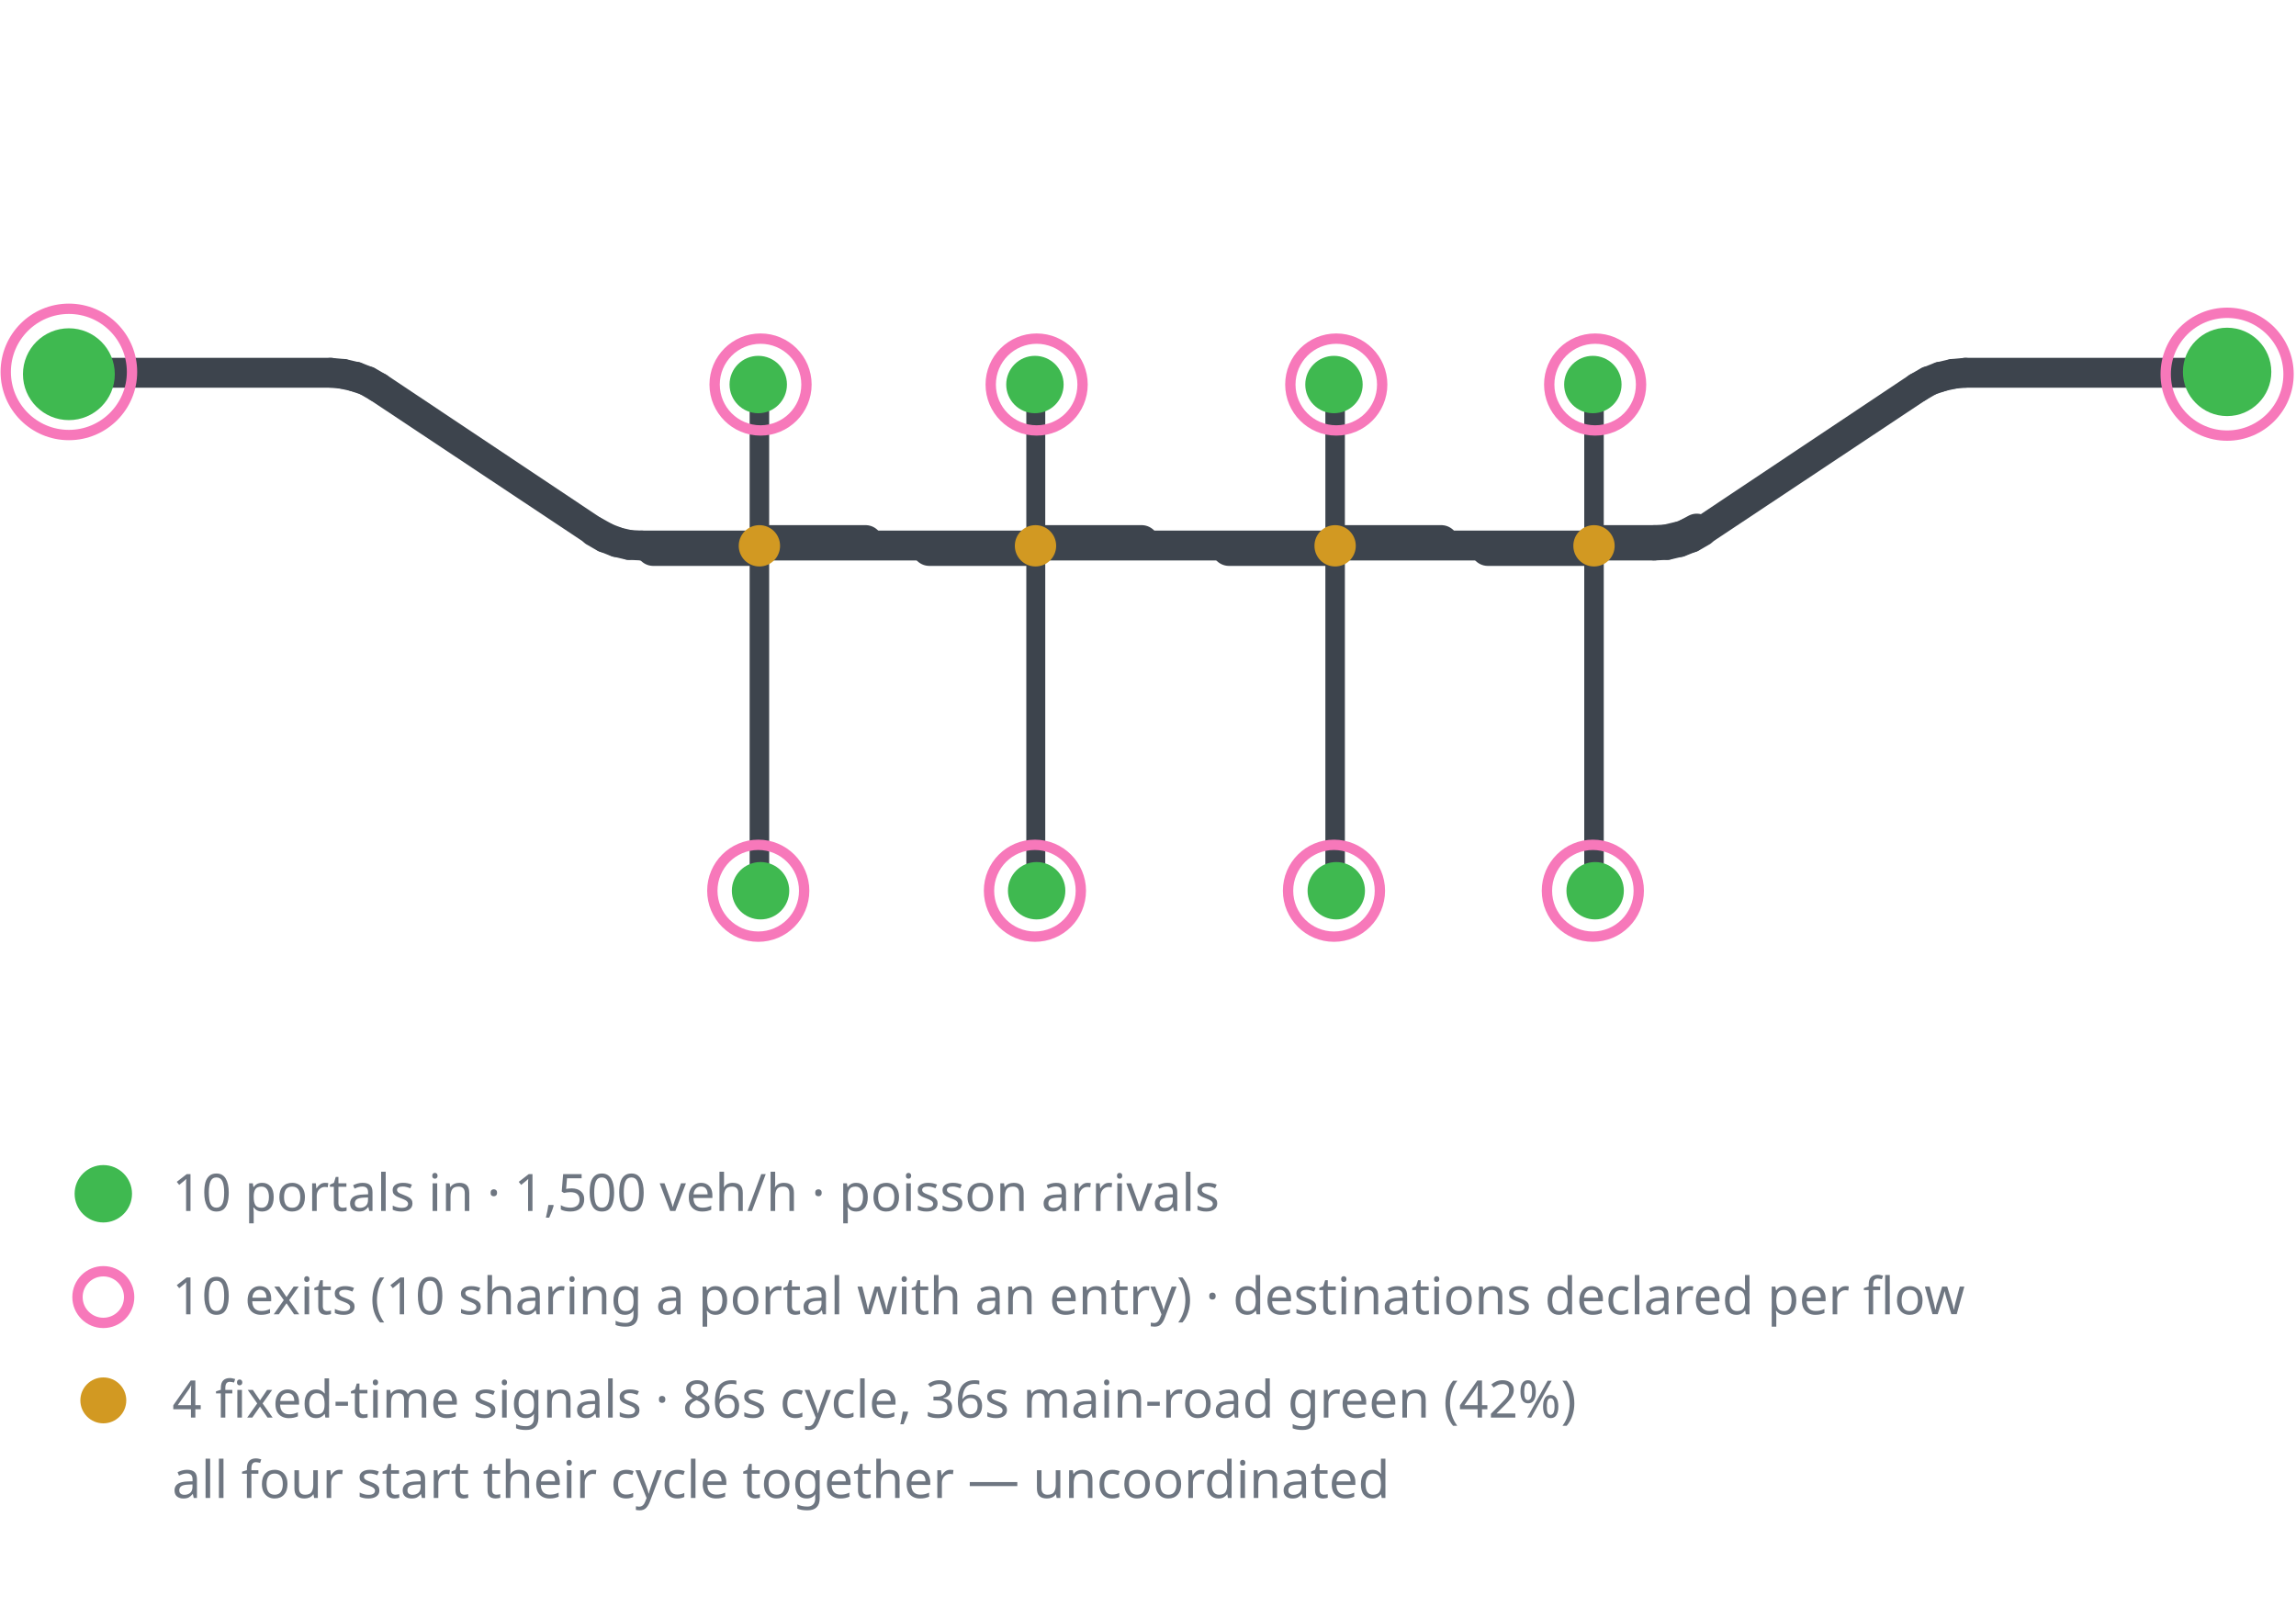
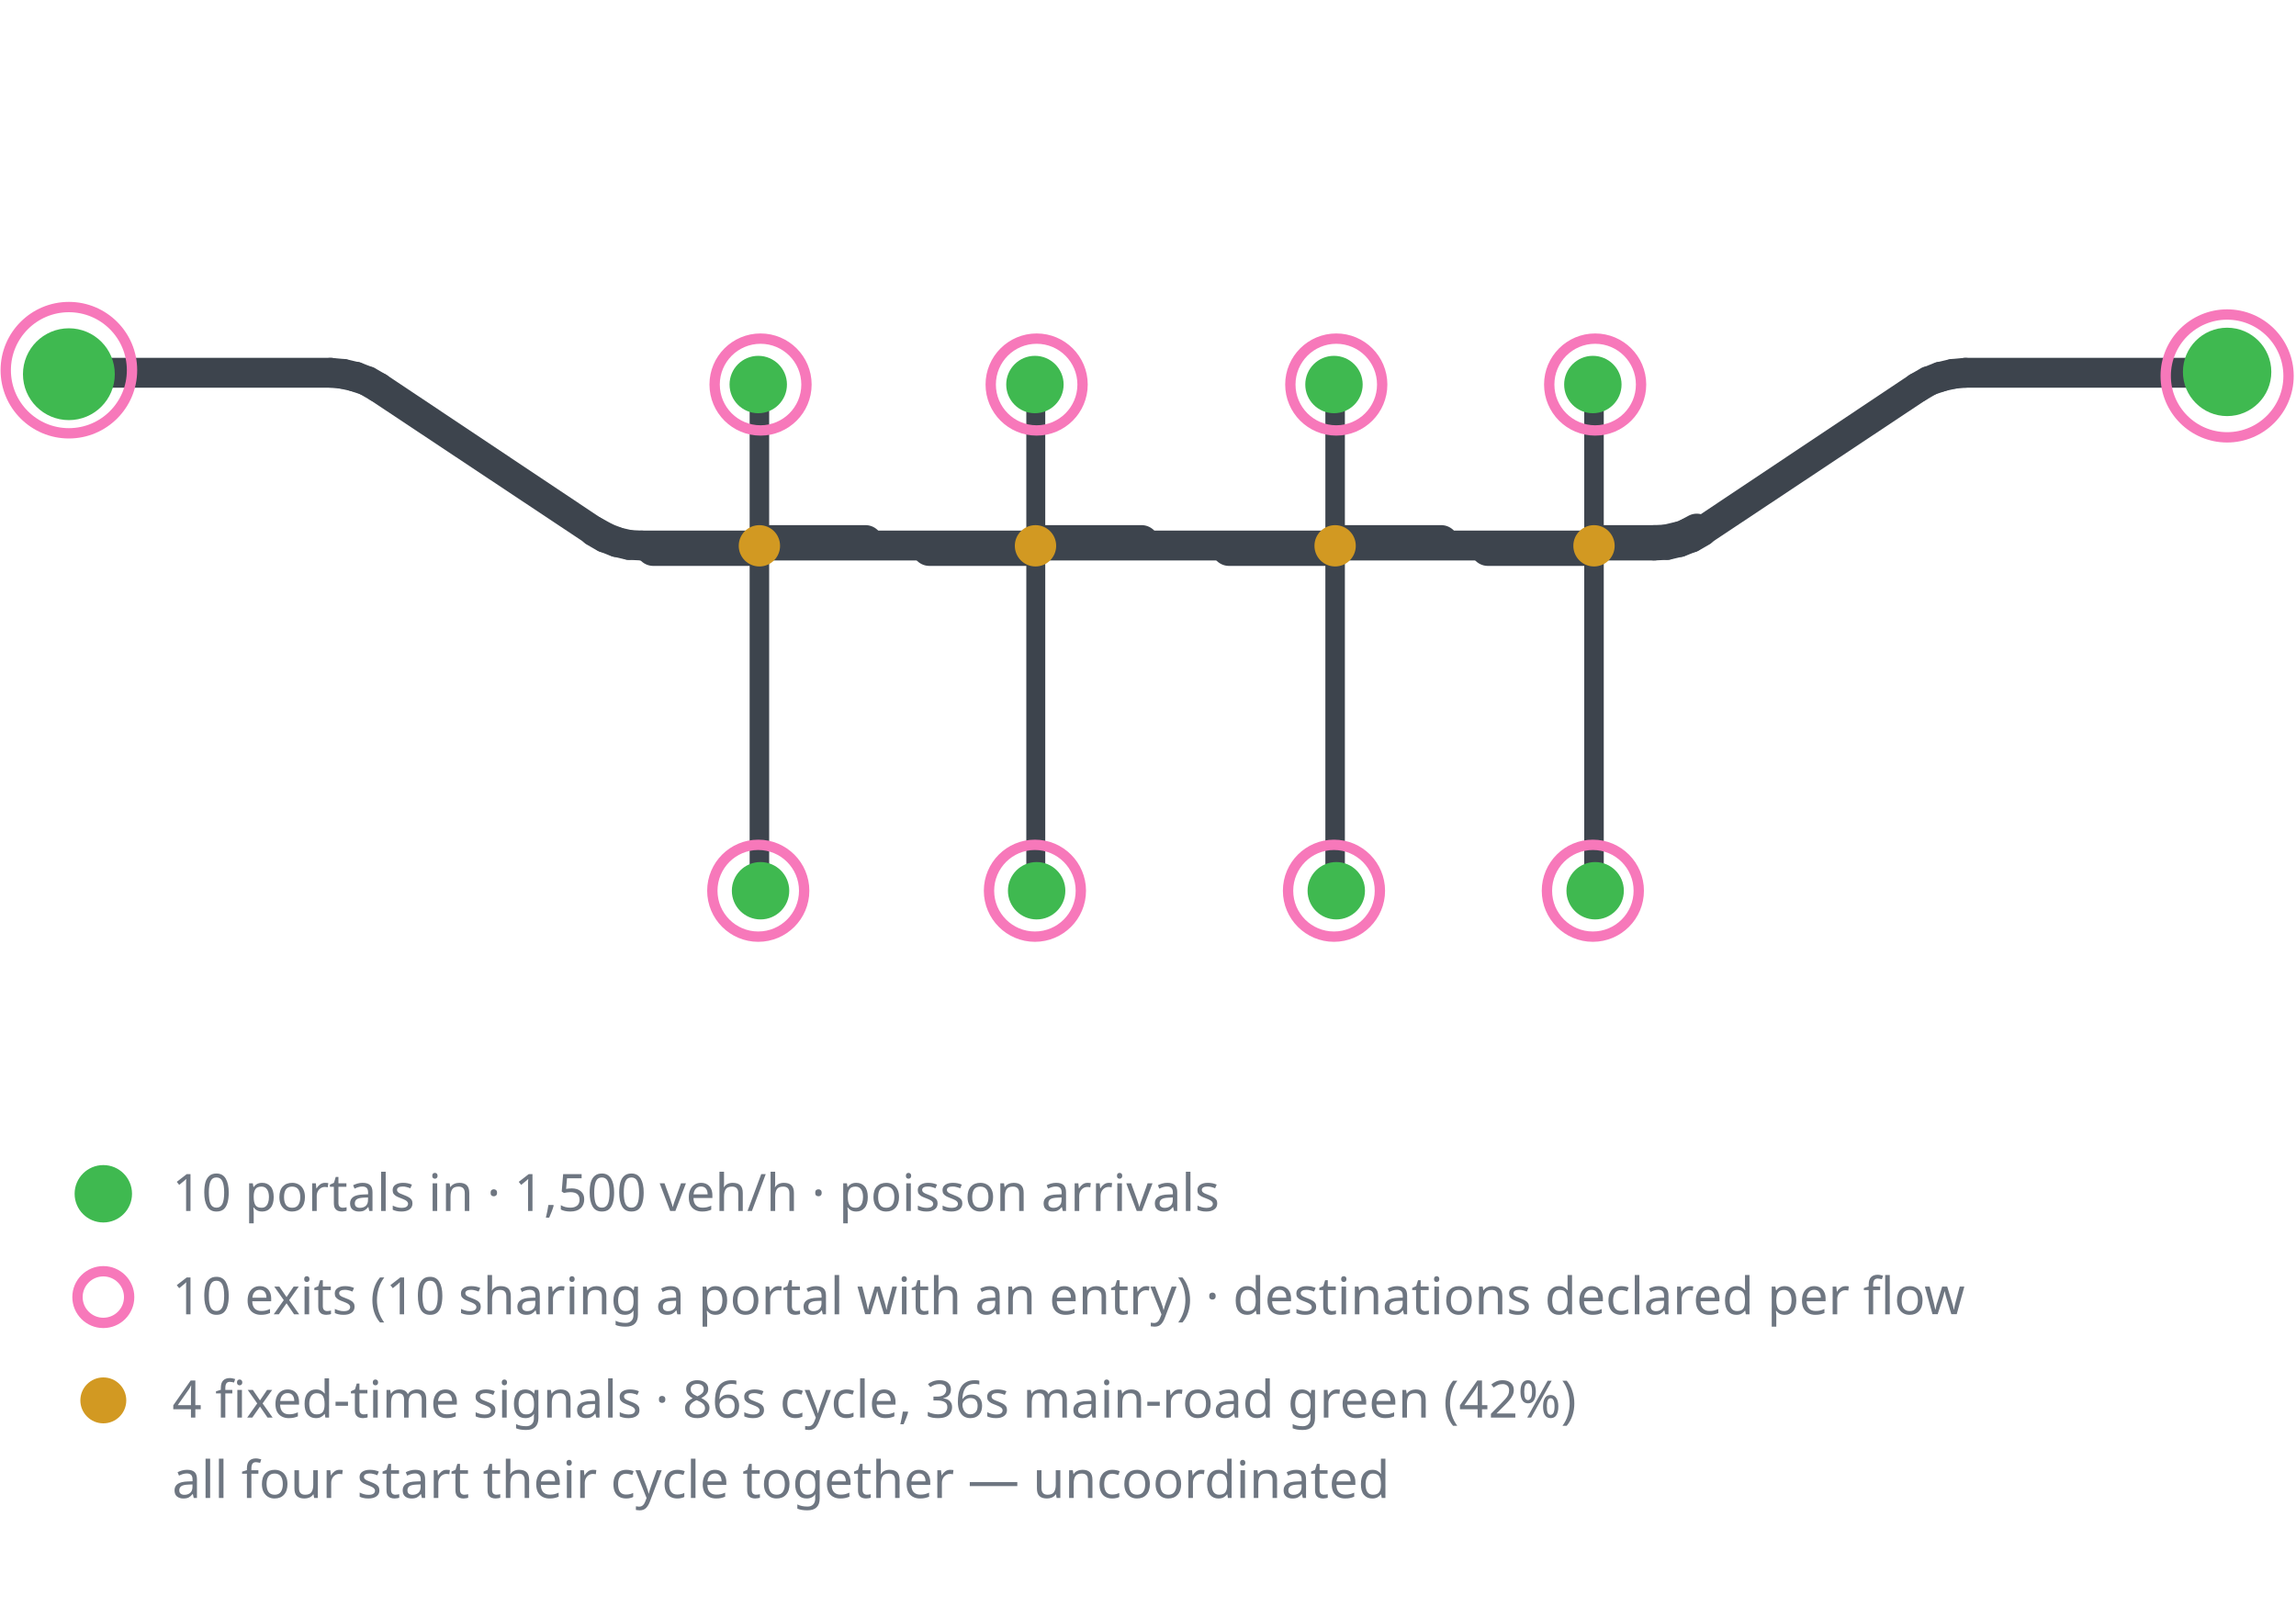
<svg xmlns="http://www.w3.org/2000/svg" viewBox="0 0 400 280" width="100%" role="img">
  <g fill="none" stroke-linecap="round" stroke-linejoin="round">
    <path d="M12.0,65.3 L57.6,65.3" stroke="#3d444d" stroke-width="4.5" />
    <path d="M57.6,65.3 L59.8,65.5" stroke="#3d444d" stroke-width="4.5" />
    <path d="M59.7,65.5 L61.9,66.0" stroke="#3d444d" stroke-width="4.5" />
    <path d="M61.8,66.0 L63.9,66.7" stroke="#3d444d" stroke-width="4.5" />
    <path d="M63.8,66.7 L65.7,67.8" stroke="#3d444d" stroke-width="4.5" />
    <path d="M65.7,67.8 L103.3,92.8" stroke="#3d444d" stroke-width="4.5" />
    <path d="M103.3,92.9 L105.2,94.0" stroke="#3d444d" stroke-width="4.5" />
    <path d="M105.3,94.0 L107.3,94.8" stroke="#3d444d" stroke-width="4.5" />
    <path d="M107.4,94.8 L109.5,95.3" stroke="#3d444d" stroke-width="4.5" />
    <path d="M109.6,95.3 L111.8,95.4" stroke="#3d444d" stroke-width="4.5" />
    <path d="M111.8,95.4 L113.8,95.4" stroke="#3d444d" stroke-width="4.5" />
    <path d="M113.8,95.6 L131.9,95.6" stroke="#3d444d" stroke-width="6.0" />
    <path d="M132.8,95.4 L161.9,95.4" stroke="#3d444d" stroke-width="4.5" />
    <path d="M161.9,95.6 L180.0,95.6" stroke="#3d444d" stroke-width="6.0" />
    <path d="M180.9,95.4 L214.1,95.4" stroke="#3d444d" stroke-width="4.5" />
    <path d="M214.1,95.6 L232.1,95.6" stroke="#3d444d" stroke-width="6.0" />
    <path d="M233.0,95.4 L259.2,95.4" stroke="#3d444d" stroke-width="4.5" />
    <path d="M259.2,95.6 L277.3,95.6" stroke="#3d444d" stroke-width="6.0" />
    <path d="M278.2,95.4 L288.2,95.4" stroke="#3d444d" stroke-width="4.5" />
    <path d="M288.2,95.4 L290.4,95.3" stroke="#3d444d" stroke-width="4.5" />
    <path d="M290.5,95.3 L292.6,94.8" stroke="#3d444d" stroke-width="4.5" />
    <path d="M292.7,94.8 L294.7,94.0" stroke="#3d444d" stroke-width="4.5" />
    <path d="M294.8,94.0 L296.7,92.9" stroke="#3d444d" stroke-width="4.5" />
    <path d="M296.7,92.8 L334.3,67.8" stroke="#3d444d" stroke-width="4.5" />
    <path d="M334.3,67.8 L336.2,66.7" stroke="#3d444d" stroke-width="4.5" />
    <path d="M336.1,66.7 L338.2,66.0" stroke="#3d444d" stroke-width="4.5" />
    <path d="M338.1,66.0 L340.3,65.5" stroke="#3d444d" stroke-width="4.5" />
    <path d="M340.2,65.5 L342.4,65.3" stroke="#3d444d" stroke-width="4.5" />
    <path d="M342.4,65.3 L388.0,65.3" stroke="#3d444d" stroke-width="4.5" />
    <path d="M131.9,94.7 L111.8,94.7" stroke="#3d444d" stroke-width="4.5" />
    <path d="M111.8,94.7 L109.6,94.6" stroke="#3d444d" stroke-width="4.5" />
    <path d="M109.7,94.6 L107.5,94.1" stroke="#3d444d" stroke-width="4.5" />
    <path d="M107.6,94.1 L105.5,93.3" stroke="#3d444d" stroke-width="4.5" />
    <path d="M105.6,93.3 L103.6,92.2" stroke="#3d444d" stroke-width="4.5" />
    <path d="M103.7,92.3 L66.1,67.2" stroke="#3d444d" stroke-width="4.5" />
    <path d="M66.1,67.2 L64.2,66.1" stroke="#3d444d" stroke-width="4.5" />
    <path d="M64.1,66.1 L62.1,65.3" stroke="#3d444d" stroke-width="4.5" />
    <path d="M62.0,65.3 L59.9,64.8" stroke="#3d444d" stroke-width="4.5" />
    <path d="M59.8,64.8 L57.6,64.6" stroke="#3d444d" stroke-width="4.5" />
    <path d="M57.6,64.6 L12.0,64.6" stroke="#3d444d" stroke-width="4.5" />
    <path d="M180.0,94.7 L150.8,94.7" stroke="#3d444d" stroke-width="4.5" />
    <path d="M150.8,94.5 L132.8,94.5" stroke="#3d444d" stroke-width="6.0" />
    <path d="M232.1,94.7 L198.9,94.7" stroke="#3d444d" stroke-width="4.5" />
    <path d="M198.9,94.5 L180.9,94.5" stroke="#3d444d" stroke-width="6.0" />
    <path d="M277.3,94.7 L251.1,94.7" stroke="#3d444d" stroke-width="4.5" />
    <path d="M251.1,94.5 L233.0,94.5" stroke="#3d444d" stroke-width="6.0" />
    <path d="M388.0,64.6 L342.4,64.6" stroke="#3d444d" stroke-width="4.5" />
    <path d="M342.4,64.6 L340.2,64.8" stroke="#3d444d" stroke-width="4.5" />
    <path d="M340.1,64.8 L338.0,65.3" stroke="#3d444d" stroke-width="4.5" />
    <path d="M337.9,65.3 L335.9,66.1" stroke="#3d444d" stroke-width="4.5" />
    <path d="M335.8,66.1 L333.9,67.2" stroke="#3d444d" stroke-width="4.5" />
    <path d="M333.9,67.2 L296.3,92.3" stroke="#3d444d" stroke-width="4.5" />
    <path d="M296.4,92.2 L295.6,92.7" stroke="#3d444d" stroke-width="4.5" />
    <path d="M295.6,92.5 L294.3,93.2" stroke="#3d444d" stroke-width="6.0" />
    <path d="M294.4,93.2 L292.4,94.0" stroke="#3d444d" stroke-width="6.0" />
    <path d="M292.4,93.9 L290.3,94.4" stroke="#3d444d" stroke-width="6.0" />
    <path d="M290.4,94.4 L288.2,94.5" stroke="#3d444d" stroke-width="6.0" />
    <path d="M288.2,94.5 L278.2,94.5" stroke="#3d444d" stroke-width="6.0" />
    <path d="M132.1,67.0 L132.1,94.3" stroke="#3d444d" stroke-width="3.0" />
    <path d="M132.1,95.9 L132.1,155.2" stroke="#3d444d" stroke-width="3.0" />
    <path d="M132.5,94.3 L132.5,67.0" stroke="#3d444d" stroke-width="3.0" />
    <path d="M132.5,155.2 L132.5,95.9" stroke="#3d444d" stroke-width="3.0" />
    <path d="M180.3,67.0 L180.3,94.3" stroke="#3d444d" stroke-width="3.0" />
    <path d="M180.3,95.9 L180.3,155.2" stroke="#3d444d" stroke-width="3.0" />
    <path d="M180.6,94.3 L180.6,67.0" stroke="#3d444d" stroke-width="3.0" />
    <path d="M180.6,155.2 L180.6,95.9" stroke="#3d444d" stroke-width="3.0" />
    <path d="M232.4,67.0 L232.4,94.3" stroke="#3d444d" stroke-width="3.0" />
    <path d="M232.4,95.9 L232.4,155.2" stroke="#3d444d" stroke-width="3.0" />
    <path d="M232.8,94.3 L232.8,67.0" stroke="#3d444d" stroke-width="3.0" />
    <path d="M232.8,155.2 L232.8,95.9" stroke="#3d444d" stroke-width="3.0" />
    <path d="M277.5,67.0 L277.5,94.3" stroke="#3d444d" stroke-width="3.0" />
    <path d="M277.5,95.9 L277.5,155.2" stroke="#3d444d" stroke-width="3.0" />
    <path d="M277.9,94.3 L277.9,67.0" stroke="#3d444d" stroke-width="3.0" />
    <path d="M277.9,155.2 L277.9,95.9" stroke="#3d444d" stroke-width="3.0" />
    <circle cx="132.3" cy="95.1" r="3.6" fill="#d29922" />
    <circle cx="180.4" cy="95.1" r="3.6" fill="#d29922" />
    <circle cx="232.6" cy="95.1" r="3.6" fill="#d29922" />
    <circle cx="277.7" cy="95.1" r="3.6" fill="#d29922" />
-     <circle cx="388.0" cy="65.2" r="10.7" fill="none" stroke="#f778ba" stroke-width="1.8" />
-     <circle cx="12.0" cy="64.8" r="11.0" fill="none" stroke="#f778ba" stroke-width="1.8" />
    <circle cx="132.1" cy="155.2" r="8.0" fill="none" stroke="#f778ba" stroke-width="1.8" />
-     <circle cx="232.8" cy="67.0" r="8.0" fill="none" stroke="#f778ba" stroke-width="1.8" />
+     <circle cx="132.5" cy="67.0" r="8.0" fill="none" stroke="#f778ba" stroke-width="1.8" />
    <circle cx="180.3" cy="155.2" r="8.0" fill="none" stroke="#f778ba" stroke-width="1.8" />
    <circle cx="180.6" cy="67.0" r="8.0" fill="none" stroke="#f778ba" stroke-width="1.8" />
+     <circle cx="232.4" cy="155.2" r="8.0" fill="none" stroke="#f778ba" stroke-width="1.8" />
+     <circle cx="232.8" cy="67.0" r="8.0" fill="none" stroke="#f778ba" stroke-width="1.8" />
+     <circle cx="277.5" cy="155.2" r="8.0" fill="none" stroke="#f778ba" stroke-width="1.8" />
    <circle cx="277.9" cy="67.0" r="8.0" fill="none" stroke="#f778ba" stroke-width="1.8" />
-     <circle cx="277.5" cy="155.2" r="8.0" fill="none" stroke="#f778ba" stroke-width="1.8" />
-     <circle cx="132.5" cy="67.0" r="8.0" fill="none" stroke="#f778ba" stroke-width="1.8" />
-     <circle cx="232.4" cy="155.2" r="8.0" fill="none" stroke="#f778ba" stroke-width="1.8" />
+     <circle cx="388.0" cy="65.5" r="10.7" fill="none" stroke="#f778ba" stroke-width="1.8" />
+     <circle cx="12.0" cy="64.5" r="11.0" fill="none" stroke="#f778ba" stroke-width="1.8" />
    <circle cx="12.0" cy="65.2" r="8.0" fill="#3fb950" />
    <circle cx="388.0" cy="64.8" r="7.7" fill="#3fb950" />
    <circle cx="132.1" cy="67.0" r="5.0" fill="#3fb950" />
    <circle cx="132.5" cy="155.2" r="5.0" fill="#3fb950" />
    <circle cx="180.3" cy="67.0" r="5.0" fill="#3fb950" />
    <circle cx="180.6" cy="155.2" r="5.0" fill="#3fb950" />
    <circle cx="232.4" cy="67.0" r="5.0" fill="#3fb950" />
    <circle cx="232.8" cy="155.2" r="5.0" fill="#3fb950" />
    <circle cx="277.5" cy="67.0" r="5.0" fill="#3fb950" />
    <circle cx="277.9" cy="155.2" r="5.0" fill="#3fb950" />
  </g>
  <g fill="#6e7681" font-family="ui-sans-serif,system-ui,sans-serif" font-size="9">
    <circle cx="18" cy="208" r="5" fill="#3fb950" />
    <text x="30" y="211">10 portals in · 1,500 veh/h · poisson arrivals</text>
    <circle cx="18" cy="226" r="4.5" fill="none" stroke="#f778ba" stroke-width="1.8" />
    <text x="30" y="229">10 exits (10 sharing a portal with an entry) · destinations declared per flow</text>
    <circle cx="18" cy="244" r="4" fill="#d29922" />
    <text x="30" y="247">4 fixed-time signals · 86s cycle, 36s main-road green (42%)</text>
    <text x="30" y="261">all four start their cycle together — uncoordinated</text>
  </g>
</svg>
